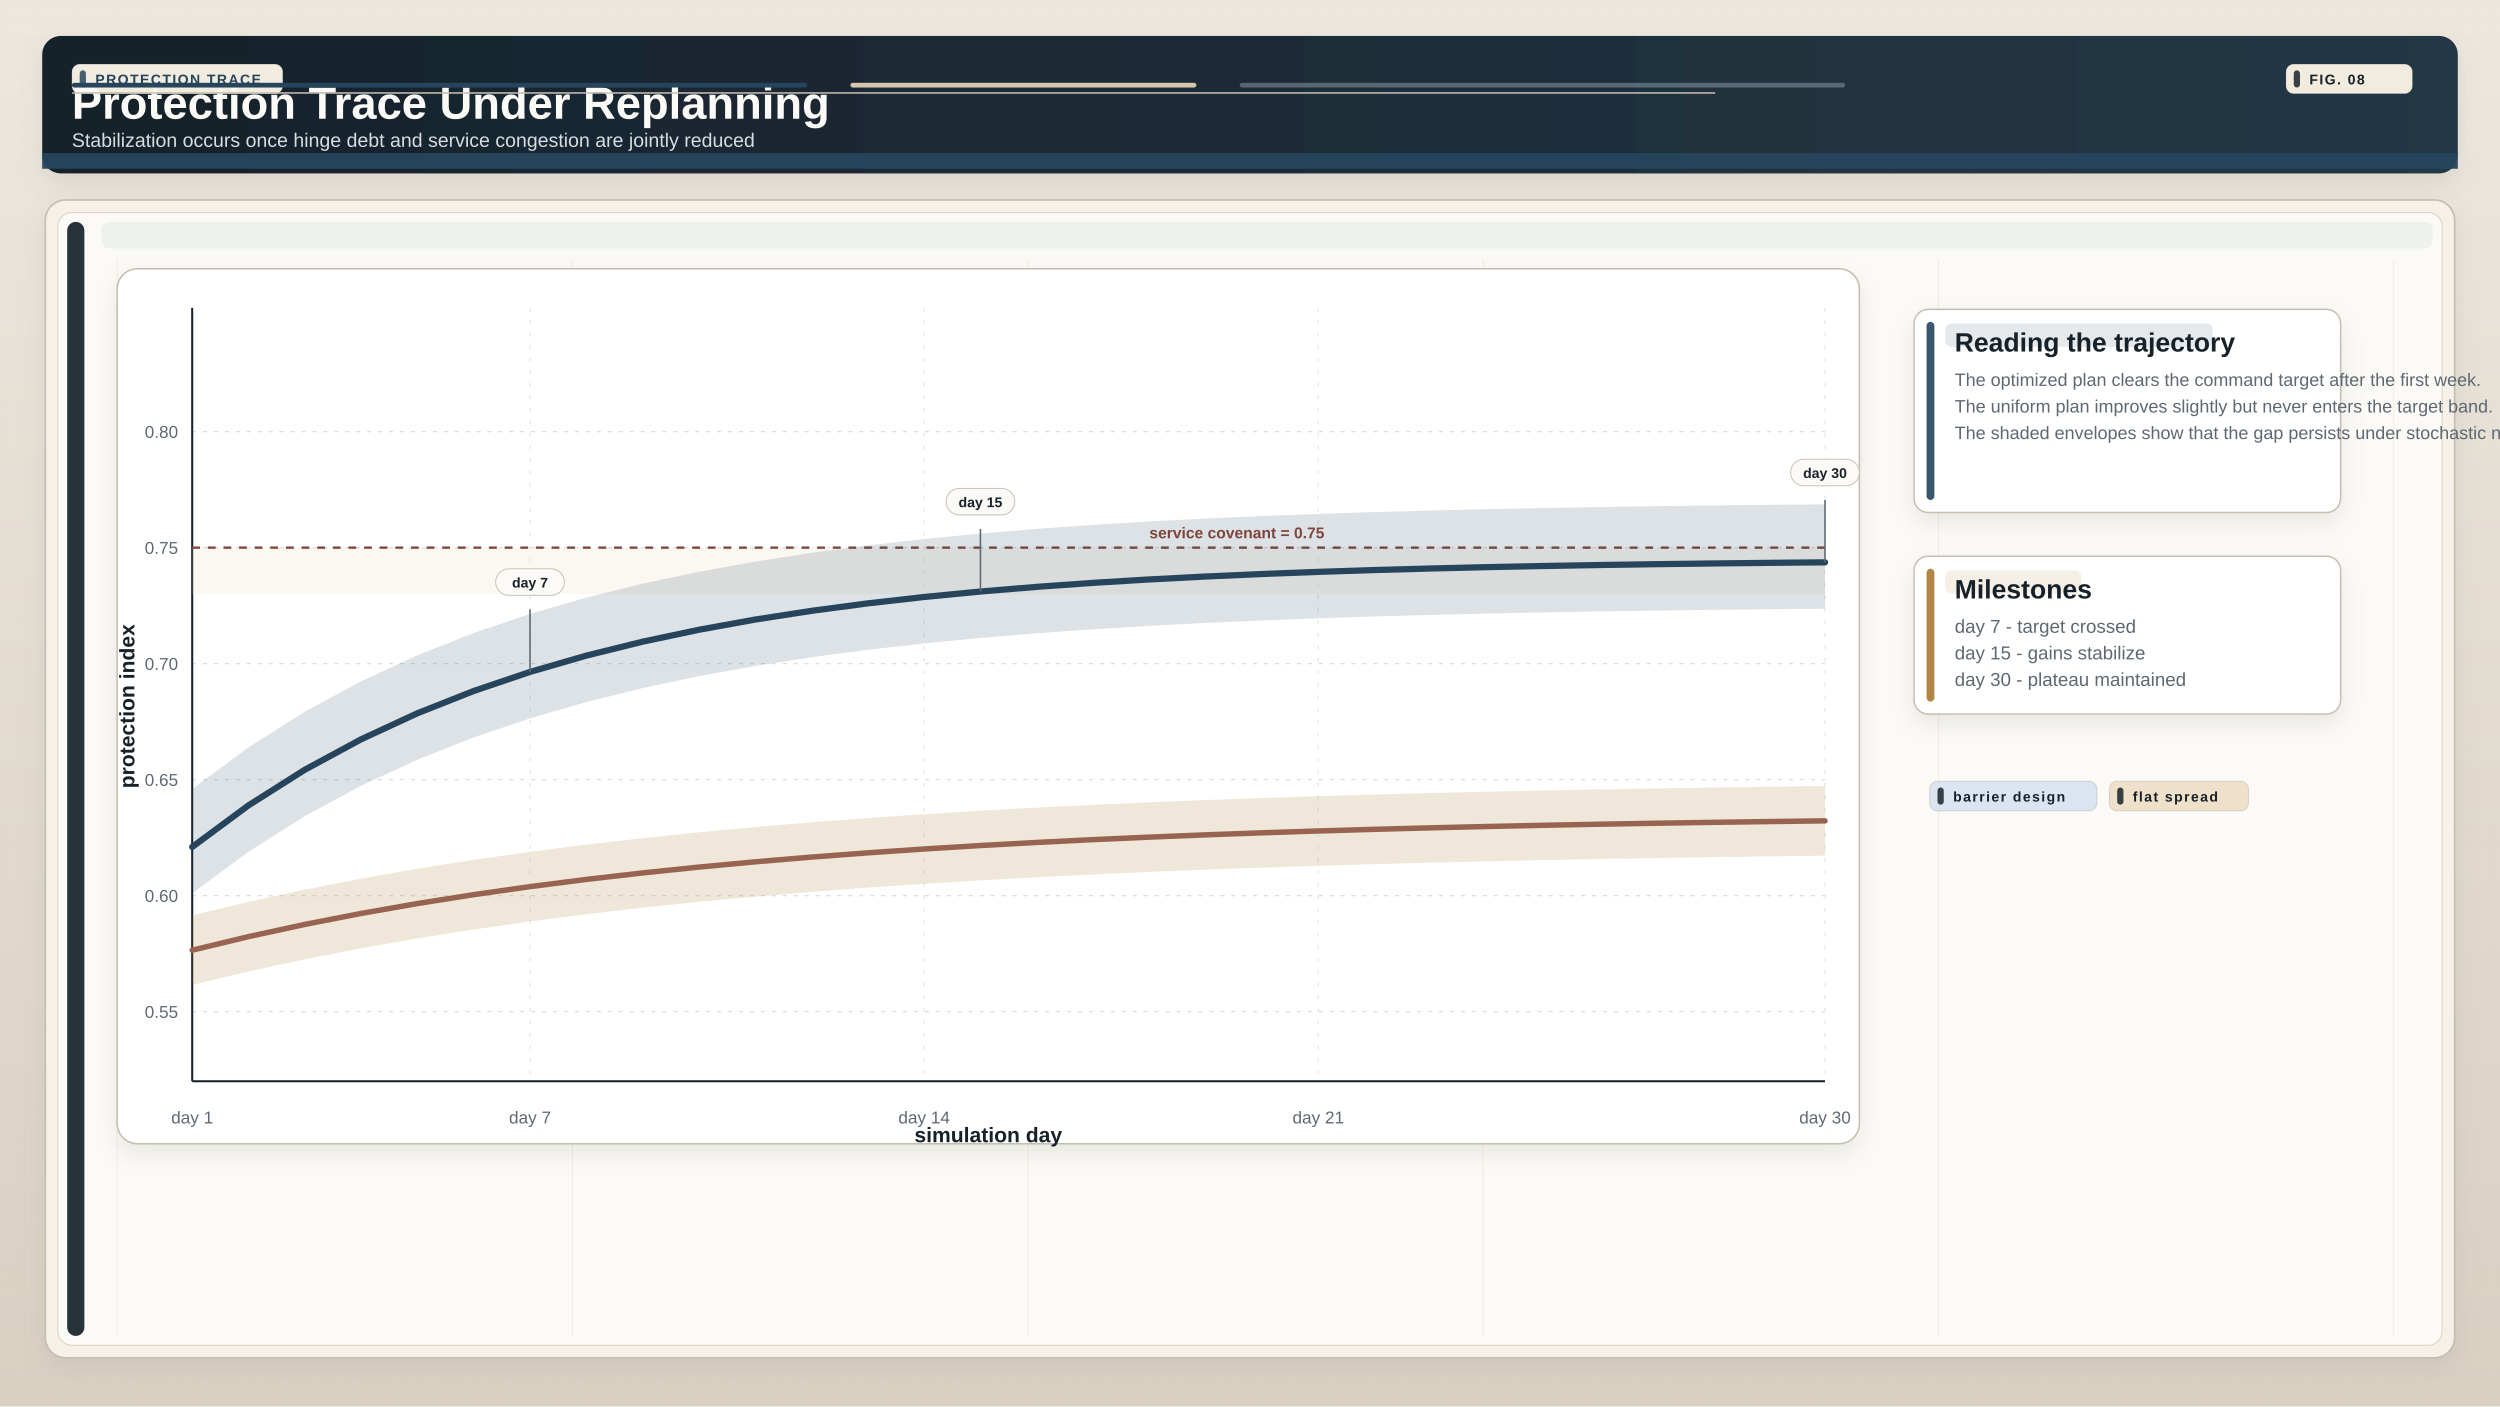
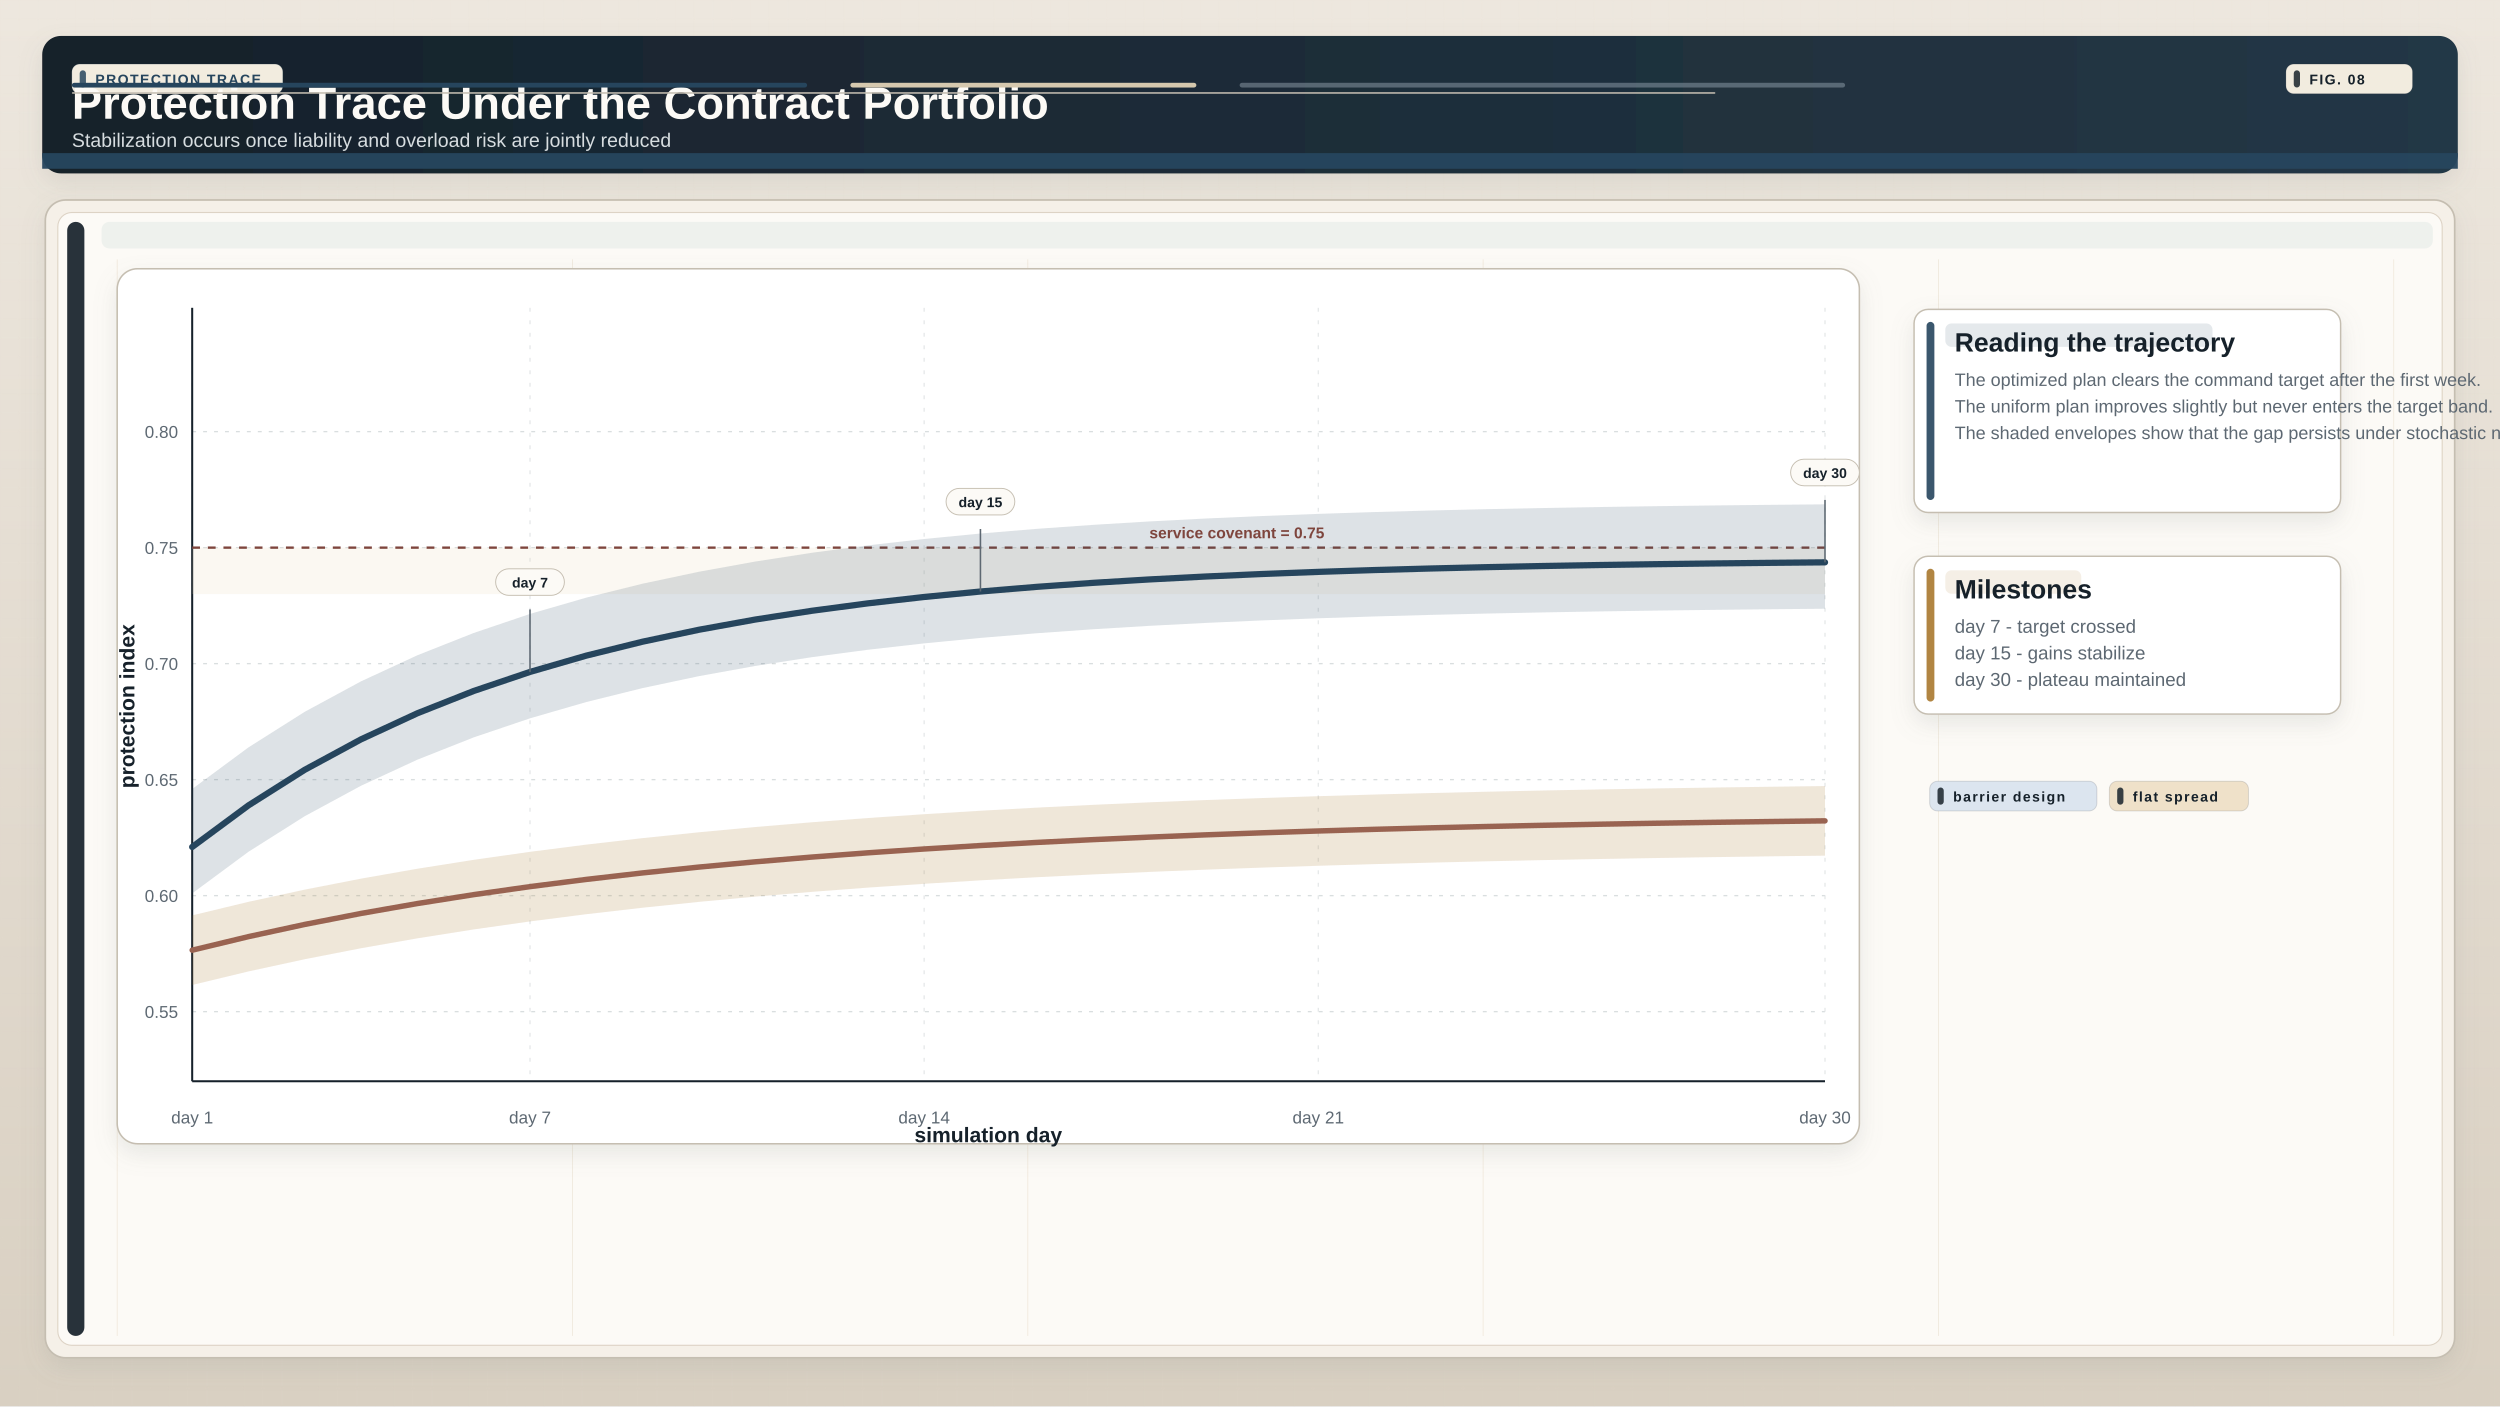
<svg xmlns="http://www.w3.org/2000/svg" viewBox="0 0 3200 1800" width="3200" height="1800">
  <defs>
    <linearGradient id="pageBg" x1="0" y1="0" x2="0" y2="1">
      <stop offset="0%" stop-color="#ede7de" />
      <stop offset="100%" stop-color="#d9d0c2" />
    </linearGradient>
    <linearGradient id="headBg" x1="0" y1="0" x2="1" y2="0">
      <stop offset="0%" stop-color="#16212a" />
      <stop offset="100%" stop-color="#243746" />
    </linearGradient>
    <pattern id="paperGrid" width="24" height="24" patternUnits="userSpaceOnUse">
      <path d="M 24 0 L 0 0 0 24" fill="none" stroke="#ddd3c3" stroke-width="0.8" opacity="0.32" />
    </pattern>
    <filter id="shadow" x="-20%" y="-20%" width="140%" height="140%">
      <feDropShadow dx="0" dy="12" stdDeviation="14" flood-color="#8c948f" flood-opacity="0.18" />
    </filter>
  </defs>
  <rect x="0" y="0" width="3200" height="1800" fill="url(#pageBg)" />
  <rect x="0" y="0" width="3200" height="1800" fill="url(#paperGrid)" opacity="0.42" />
  <rect x="54" y="46" width="3092" height="176" rx="24" fill="url(#headBg)" filter="url(#shadow)" />
  <rect x="54" y="196" width="3092" height="20" fill="#26455d" opacity="0.95" />
  <rect x="92" y="82" width="270" height="38" rx="10" fill="#f2ecdf" stroke="#26455d" stroke-opacity="0.15" stroke-width="1.2" />
  <rect x="102" y="90" width="8" height="22" rx="4" fill="#26455d" opacity="0.84" />
  <text x="122" y="108" font-family="Helvetica Neue, Arial, sans-serif" font-size="18" font-weight="700" letter-spacing="1.8" fill="#26455d">PROTECTION TRACE</text>
  <rect x="2926" y="82" width="162" height="38" rx="10" fill="#f2ecdf" stroke="#16212a" stroke-opacity="0.15" stroke-width="1.2" />
  <rect x="2936" y="90" width="8" height="22" rx="4" fill="#16212a" opacity="0.84" />
  <text x="2956" y="108" font-family="Helvetica Neue, Arial, sans-serif" font-size="18" font-weight="700" letter-spacing="1.8" fill="#16212a">FIG. 08</text>
-   <text x="92" y="152" font-family="Helvetica Neue, Arial, sans-serif" font-size="58" font-weight="700" fill="#fcfaf6">Protection Trace Under Replanning</text>
-   <text x="92" y="188" font-family="Helvetica Neue, Arial, sans-serif" font-size="25" fill="#d7dde0">Stabilization occurs once hinge debt and service congestion are jointly reduced</text>
+   <text x="92" y="152" font-family="Helvetica Neue, Arial, sans-serif" font-size="58" font-weight="700" fill="#fcfaf6">Protection Trace Under the Contract Portfolio</text>
+   <text x="92" y="188" font-family="Helvetica Neue, Arial, sans-serif" font-size="25" fill="#d7dde0">Stabilization occurs once liability and overload risk are jointly reduced</text>
  <rect x="92" y="106" width="941.12" height="6" rx="3" fill="#26455d" />
  <rect x="1088.48" y="106" width="442.88" height="6" rx="3" fill="#d5c8ae" />
  <rect x="1586.72" y="106" width="775.04" height="6" rx="3" fill="#8796a2" opacity="0.55" />
  <rect x="92" y="118" width="2103.68" height="2" rx="1" fill="#c5beb1" />
  <rect x="58" y="256" width="3084" height="1482" rx="26" fill="#f5f0e8" stroke="#c5beb1" stroke-width="2.2" filter="url(#shadow)" />
  <rect x="74" y="272" width="3052" height="1450" rx="18" fill="#fcfaf6" stroke="#ddd3c5" stroke-width="1.4" />
  <rect x="86" y="284" width="22" height="1426" rx="11" fill="#16212a" opacity="0.92" />
  <rect x="130" y="284" width="2984" height="34" rx="10" fill="#eef1ed" />
  <line x1="150" y1="332" x2="150" y2="1710" stroke="#efe7da" stroke-width="1" />
  <line x1="732.8" y1="332" x2="732.8" y2="1710" stroke="#efe7da" stroke-width="1" />
  <line x1="1315.6" y1="332" x2="1315.6" y2="1710" stroke="#efe7da" stroke-width="1" />
  <line x1="1898.4" y1="332" x2="1898.4" y2="1710" stroke="#efe7da" stroke-width="1" />
  <line x1="2481.2" y1="332" x2="2481.2" y2="1710" stroke="#efe7da" stroke-width="1" />
  <line x1="3064" y1="332" x2="3064" y2="1710" stroke="#efe7da" stroke-width="1" />
  <rect x="150" y="344" width="2230" height="1120" rx="26" fill="#ffffff" stroke="#c5beb1" stroke-width="2" filter="url(#shadow)" />
  <line x1="246" y1="1294.909" x2="2336" y2="1294.909" stroke="#d9dedf" stroke-width="1.7" stroke-dasharray="5 9" />
  <text x="228" y="1302.909" text-anchor="end" font-family="Helvetica Neue, Arial, sans-serif" font-size="22" fill="#5d6872">0.55</text>
  <line x1="246" y1="1146.424" x2="2336" y2="1146.424" stroke="#d9dedf" stroke-width="1.7" stroke-dasharray="5 9" />
  <text x="228" y="1154.424" text-anchor="end" font-family="Helvetica Neue, Arial, sans-serif" font-size="22" fill="#5d6872">0.60</text>
  <line x1="246" y1="997.939" x2="2336" y2="997.939" stroke="#d9dedf" stroke-width="1.7" stroke-dasharray="5 9" />
  <text x="228" y="1005.939" text-anchor="end" font-family="Helvetica Neue, Arial, sans-serif" font-size="22" fill="#5d6872">0.65</text>
  <line x1="246" y1="849.455" x2="2336" y2="849.455" stroke="#d9dedf" stroke-width="1.7" stroke-dasharray="5 9" />
  <text x="228" y="857.455" text-anchor="end" font-family="Helvetica Neue, Arial, sans-serif" font-size="22" fill="#5d6872">0.70</text>
  <line x1="246" y1="700.97" x2="2336" y2="700.97" stroke="#d9dedf" stroke-width="1.7" stroke-dasharray="5 9" />
  <text x="228" y="708.97" text-anchor="end" font-family="Helvetica Neue, Arial, sans-serif" font-size="22" fill="#5d6872">0.75</text>
  <line x1="246" y1="552.485" x2="2336" y2="552.485" stroke="#d9dedf" stroke-width="1.7" stroke-dasharray="5 9" />
  <text x="228" y="560.485" text-anchor="end" font-family="Helvetica Neue, Arial, sans-serif" font-size="22" fill="#5d6872">0.80</text>
  <line x1="246" y1="394" x2="246" y2="1384" stroke="#e2e5e6" stroke-width="1.5" stroke-dasharray="5 11" />
  <text x="246" y="1438" text-anchor="middle" font-family="Helvetica Neue, Arial, sans-serif" font-size="22" fill="#5d6872">day 1</text>
  <line x1="678.414" y1="394" x2="678.414" y2="1384" stroke="#e2e5e6" stroke-width="1.5" stroke-dasharray="5 11" />
  <text x="678.414" y="1438" text-anchor="middle" font-family="Helvetica Neue, Arial, sans-serif" font-size="22" fill="#5d6872">day 7</text>
  <line x1="1182.897" y1="394" x2="1182.897" y2="1384" stroke="#e2e5e6" stroke-width="1.5" stroke-dasharray="5 11" />
  <text x="1182.897" y="1438" text-anchor="middle" font-family="Helvetica Neue, Arial, sans-serif" font-size="22" fill="#5d6872">day 14</text>
  <line x1="1687.379" y1="394" x2="1687.379" y2="1384" stroke="#e2e5e6" stroke-width="1.5" stroke-dasharray="5 11" />
  <text x="1687.379" y="1438" text-anchor="middle" font-family="Helvetica Neue, Arial, sans-serif" font-size="22" fill="#5d6872">day 21</text>
  <line x1="2336" y1="394" x2="2336" y2="1384" stroke="#e2e5e6" stroke-width="1.5" stroke-dasharray="5 11" />
  <text x="2336" y="1438" text-anchor="middle" font-family="Helvetica Neue, Arial, sans-serif" font-size="22" fill="#5d6872">day 30</text>
  <line x1="246" y1="1384" x2="2336" y2="1384" stroke="#16212a" stroke-width="2.6" />
  <line x1="246" y1="394" x2="246" y2="1384" stroke="#16212a" stroke-width="2.6" />
  <text x="1265" y="1462" text-anchor="middle" font-family="Helvetica Neue, Arial, sans-serif" font-size="27" font-weight="700" fill="#16212a">simulation day</text>
  <text x="172" y="904" transform="rotate(-90 172 904)" text-anchor="middle" font-family="Helvetica Neue, Arial, sans-serif" font-size="27" font-weight="700" fill="#16212a">protection index</text>
  <rect x="246" y="700.97" width="2090" height="59.394" fill="#e7d7b5" opacity="0.18" />
  <line x1="246" y1="700.97" x2="2336" y2="700.97" stroke="#7e453d" stroke-width="3" stroke-dasharray="10 10" />
  <path d="M 246 1143.529 L 246 1009.893 L 318.069 956.614 L 390.138 911.042 L 462.207 872.063 L 534.276 838.722 L 606.345 810.204 L 678.414 785.811 L 750.483 764.946 L 822.552 747.1 L 894.621 731.836 L 966.69 718.779 L 1038.759 707.611 L 1110.828 698.059 L 1182.897 689.888 L 1254.966 682.9 L 1327.034 676.922 L 1399.103 671.809 L 1471.172 667.436 L 1543.241 663.695 L 1615.31 660.495 L 1687.379 657.758 L 1759.448 655.418 L 1831.517 653.415 L 1903.586 651.703 L 1975.655 650.238 L 2047.724 648.985 L 2119.793 647.913 L 2191.862 646.996 L 2263.931 646.212 L 2336 645.542 L 2336 779.178 L 2263.931 779.849 L 2191.862 780.633 L 2119.793 781.549 L 2047.724 782.621 L 1975.655 783.874 L 1903.586 785.339 L 1831.517 787.052 L 1759.448 789.054 L 1687.379 791.395 L 1615.31 794.132 L 1543.241 797.331 L 1471.172 801.072 L 1399.103 805.445 L 1327.034 810.558 L 1254.966 816.536 L 1182.897 823.525 L 1110.828 831.695 L 1038.759 841.248 L 966.69 852.416 L 894.621 865.472 L 822.552 880.737 L 750.483 898.583 L 678.414 919.447 L 606.345 943.84 L 534.276 972.358 L 462.207 1005.699 L 390.138 1044.679 L 318.069 1090.25 L 246 1143.529 Z" fill="#26455d" opacity="0.16" />
  <path d="M 246 1260.774 L 246 1171.684 L 318.069 1154.324 L 390.138 1138.7 L 462.207 1124.636 L 534.276 1111.977 L 606.345 1100.584 L 678.414 1090.328 L 750.483 1081.097 L 822.552 1072.789 L 894.621 1065.31 L 966.69 1058.579 L 1038.759 1052.521 L 1110.828 1047.067 L 1182.897 1042.159 L 1254.966 1037.741 L 1327.034 1033.764 L 1399.103 1030.185 L 1471.172 1026.963 L 1543.241 1024.063 L 1615.31 1021.453 L 1687.379 1019.104 L 1759.448 1016.989 L 1831.517 1015.086 L 1903.586 1013.373 L 1975.655 1011.831 L 2047.724 1010.443 L 2119.793 1009.194 L 2191.862 1008.069 L 2263.931 1007.057 L 2336 1006.146 L 2336 1095.237 L 2263.931 1096.148 L 2191.862 1097.16 L 2119.793 1098.285 L 2047.724 1099.534 L 1975.655 1100.922 L 1903.586 1102.464 L 1831.517 1104.177 L 1759.448 1106.08 L 1687.379 1108.195 L 1615.31 1110.544 L 1543.241 1113.154 L 1471.172 1116.054 L 1399.103 1119.276 L 1327.034 1122.855 L 1254.966 1126.832 L 1182.897 1131.25 L 1110.828 1136.158 L 1038.759 1141.611 L 966.69 1147.67 L 894.621 1154.401 L 822.552 1161.88 L 750.483 1170.188 L 678.414 1179.419 L 606.345 1189.674 L 534.276 1201.068 L 462.207 1213.727 L 390.138 1227.791 L 318.069 1243.415 L 246 1260.774 Z" fill="#a9782e" opacity="0.18" />
  <path d="M 246 1084.135 L 318.069 1030.856 L 390.138 985.285 L 462.207 946.305 L 534.276 912.964 L 606.345 884.446 L 678.414 860.053 L 750.483 839.189 L 822.552 821.343 L 894.621 806.078 L 966.69 793.022 L 1038.759 781.854 L 1110.828 772.301 L 1182.897 764.131 L 1254.966 757.142 L 1327.034 751.164 L 1399.103 746.051 L 1471.172 741.678 L 1543.241 737.937 L 1615.31 734.738 L 1687.379 732.001 L 1759.448 729.66 L 1831.517 727.658 L 1903.586 725.945 L 1975.655 724.48 L 2047.724 723.227 L 2119.793 722.155 L 2191.862 721.239 L 2263.931 720.455 L 2336 719.784" fill="none" stroke="#26455d" stroke-width="8" stroke-linecap="round" />
  <path d="M 246 1216.229 L 318.069 1198.87 L 390.138 1183.245 L 462.207 1169.181 L 534.276 1156.523 L 606.345 1145.129 L 678.414 1134.874 L 750.483 1125.643 L 822.552 1117.334 L 894.621 1109.856 L 966.69 1103.125 L 1038.759 1097.066 L 1110.828 1091.613 L 1182.897 1086.704 L 1254.966 1082.286 L 1327.034 1078.31 L 1399.103 1074.73 L 1471.172 1071.508 L 1543.241 1068.609 L 1615.31 1065.999 L 1687.379 1063.649 L 1759.448 1061.535 L 1831.517 1059.631 L 1903.586 1057.918 L 1975.655 1056.376 L 2047.724 1054.988 L 2119.793 1053.739 L 2191.862 1052.615 L 2263.931 1051.603 L 2336 1050.692" fill="none" stroke="#996351" stroke-width="7" stroke-linecap="round" />
  <line x1="678.414" y1="860.053" x2="678.414" y2="780.053" stroke="#5d6872" stroke-width="2" />
  <rect x="634.414" y="728.053" width="88" height="34" rx="17" fill="#fcfaf6" stroke="#c5beb1" stroke-width="1.2" />
  <text x="678.414" y="752.053" text-anchor="middle" font-family="Helvetica Neue, Arial, sans-serif" font-size="18" font-weight="700" fill="#16212a">day 7</text>
  <line x1="1254.966" y1="757.142" x2="1254.966" y2="677.142" stroke="#5d6872" stroke-width="2" />
  <rect x="1210.966" y="625.142" width="88" height="34" rx="17" fill="#fcfaf6" stroke="#c5beb1" stroke-width="1.2" />
  <text x="1254.966" y="649.142" text-anchor="middle" font-family="Helvetica Neue, Arial, sans-serif" font-size="18" font-weight="700" fill="#16212a">day 15</text>
  <line x1="2336" y1="719.784" x2="2336" y2="639.784" stroke="#5d6872" stroke-width="2" />
  <rect x="2292" y="587.784" width="88" height="34" rx="17" fill="#fcfaf6" stroke="#c5beb1" stroke-width="1.2" />
  <text x="2336" y="611.784" text-anchor="middle" font-family="Helvetica Neue, Arial, sans-serif" font-size="18" font-weight="700" fill="#16212a">day 30</text>
  <text x="1471.172" y="688.97" font-family="Helvetica Neue, Arial, sans-serif" font-size="20" font-weight="700" fill="#7e453d">service covenant = 0.75</text>
  <rect x="2450" y="396" width="546" height="260" rx="18" fill="#ffffff" stroke="#c5beb1" stroke-width="1.9" filter="url(#shadow)" />
  <rect x="2466" y="412" width="10" height="228" rx="5" fill="#26455d" opacity="0.9" />
  <rect x="2490" y="414" width="342" height="30" rx="8" fill="#26455d" fill-opacity="0.12" />
  <text x="2502" y="450" font-family="Helvetica Neue, Arial, sans-serif" font-size="34" font-weight="700" fill="#16212a">Reading the trajectory</text>
  <text x="2502" y="494" font-family="Helvetica Neue, Arial, sans-serif" font-size="23" fill="#5d6872">The optimized plan clears the command target after the first week.</text>
  <text x="2502" y="528" font-family="Helvetica Neue, Arial, sans-serif" font-size="23" fill="#5d6872">The uniform plan improves slightly but never enters the target band.</text>
  <text x="2502" y="562" font-family="Helvetica Neue, Arial, sans-serif" font-size="23" fill="#5d6872">The shaded envelopes show that the gap persists under stochastic noise.</text>
  <rect x="2450" y="712" width="546" height="202" rx="18" fill="#ffffff" stroke="#c5beb1" stroke-width="1.9" filter="url(#shadow)" />
  <rect x="2466" y="728" width="10" height="170" rx="5" fill="#a9782e" opacity="0.9" />
  <rect x="2490" y="730" width="174" height="30" rx="8" fill="#a9782e" fill-opacity="0.12" />
  <text x="2502" y="766" font-family="Helvetica Neue, Arial, sans-serif" font-size="34" font-weight="700" fill="#16212a">Milestones</text>
  <text x="2502" y="810" font-family="Helvetica Neue, Arial, sans-serif" font-size="24" fill="#5d6872">day 7 - target crossed</text>
  <text x="2502" y="844" font-family="Helvetica Neue, Arial, sans-serif" font-size="24" fill="#5d6872">day 15 - gains stabilize</text>
  <text x="2502" y="878" font-family="Helvetica Neue, Arial, sans-serif" font-size="24" fill="#5d6872">day 30 - plateau maintained</text>
  <rect x="2470" y="1000" width="214" height="38" rx="10" fill="#dce5ef" stroke="#16212a" stroke-opacity="0.15" stroke-width="1.2" />
  <rect x="2480" y="1008" width="8" height="22" rx="4" fill="#16212a" opacity="0.84" />
  <text x="2500" y="1026" font-family="Helvetica Neue, Arial, sans-serif" font-size="18" font-weight="700" letter-spacing="1.8" fill="#16212a">barrier design</text>
  <rect x="2700" y="1000" width="178" height="38" rx="10" fill="#efe1c9" stroke="#16212a" stroke-opacity="0.15" stroke-width="1.2" />
  <rect x="2710" y="1008" width="8" height="22" rx="4" fill="#16212a" opacity="0.84" />
  <text x="2730" y="1026" font-family="Helvetica Neue, Arial, sans-serif" font-size="18" font-weight="700" letter-spacing="1.8" fill="#16212a">flat spread</text>
</svg>
